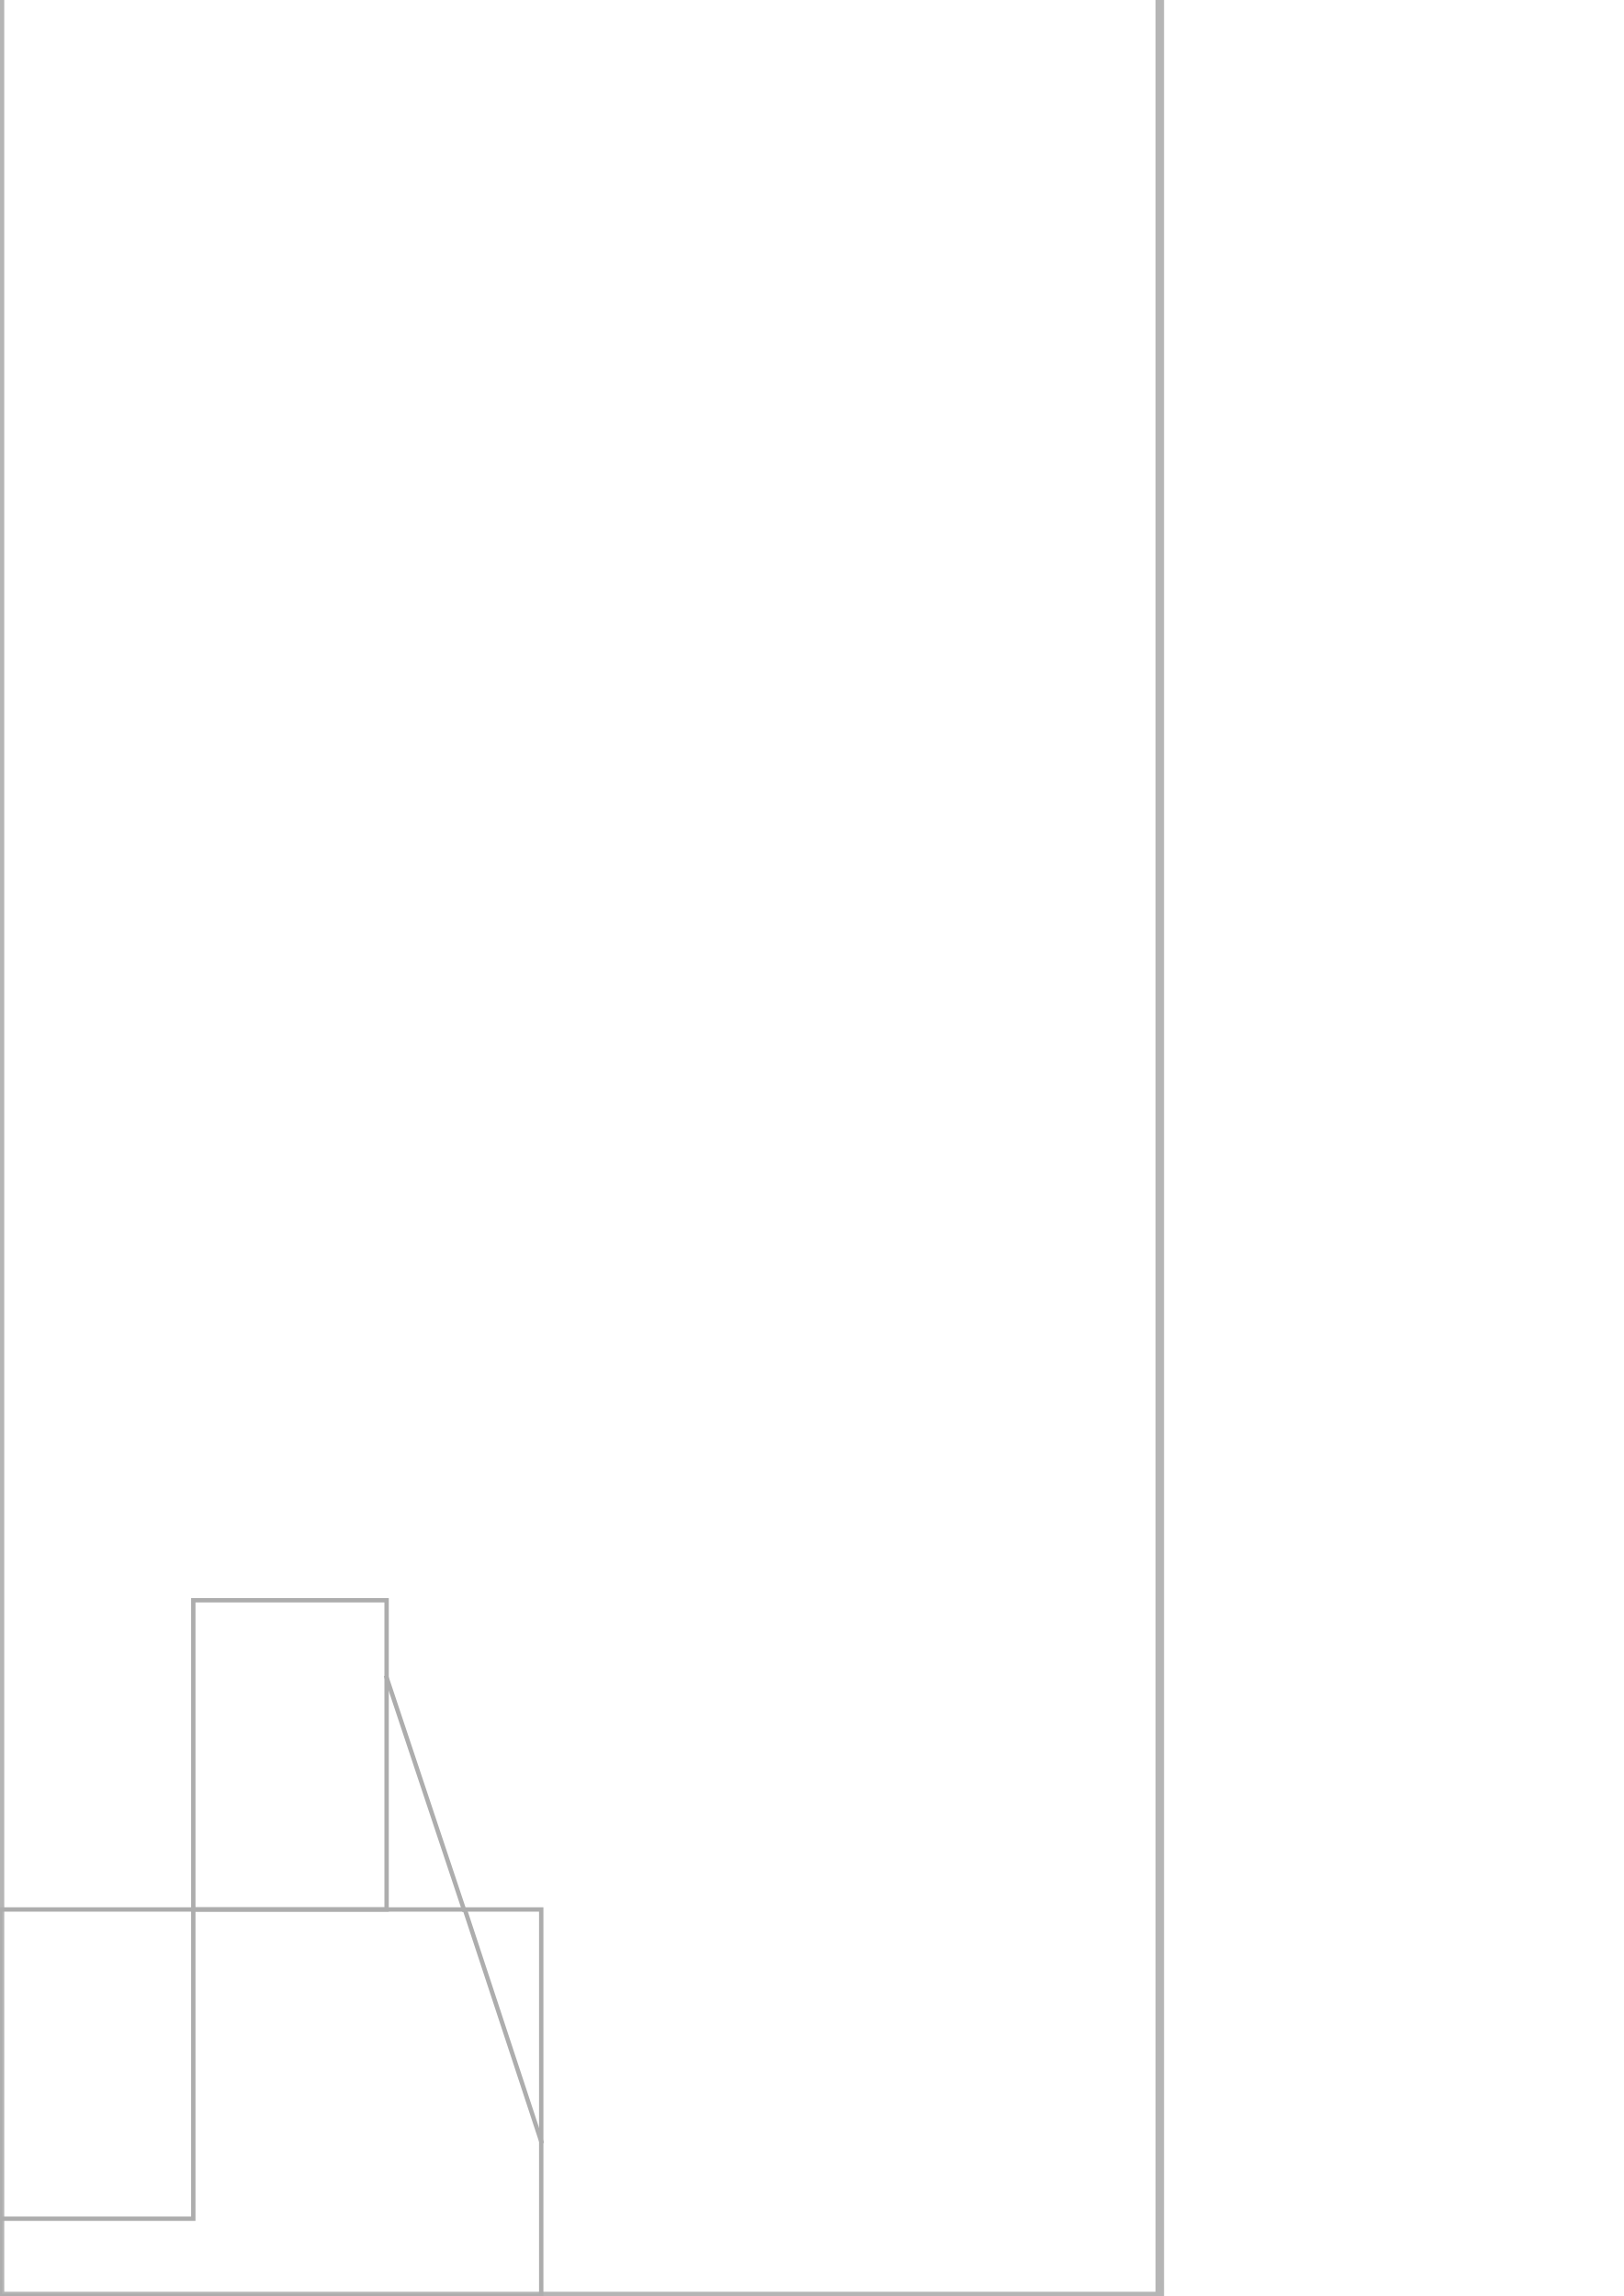
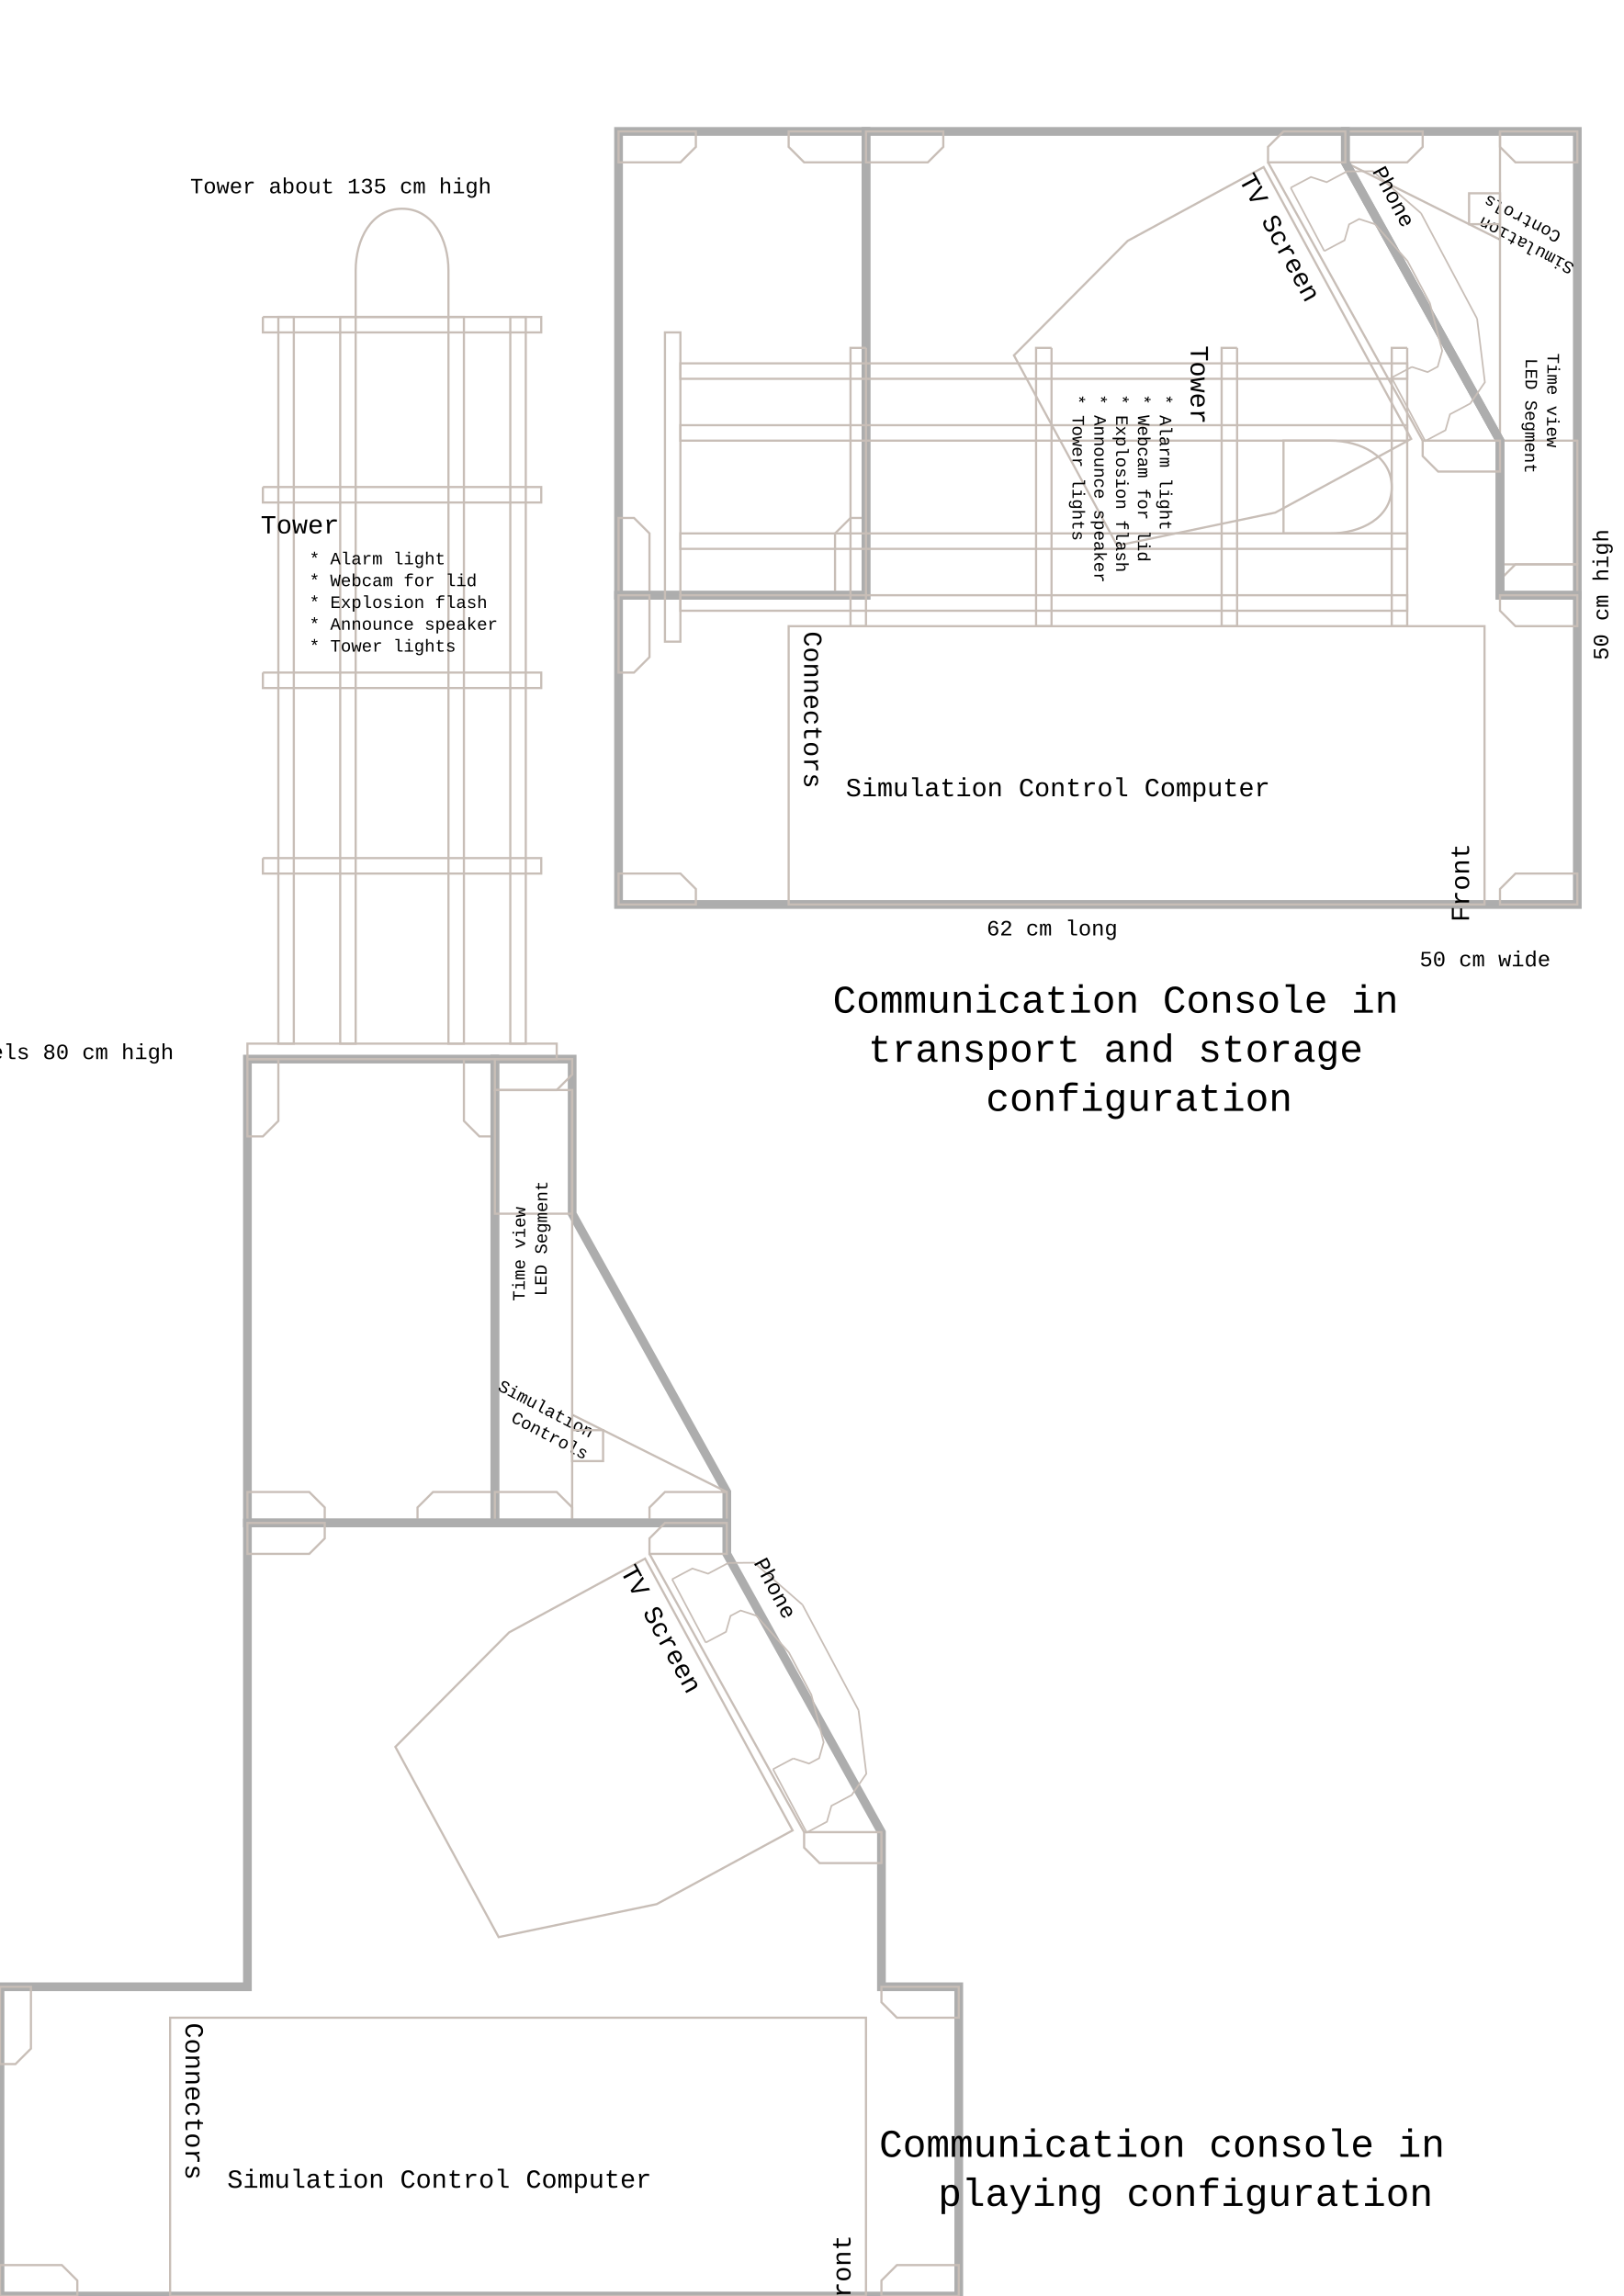
- <svg xmlns="http://www.w3.org/2000/svg" version="1.1" id="svg2" height="1052.362" width="744.094">
+ <svg xmlns="http://www.w3.org/2000/svg" xmlns:xlink="http://www.w3.org/1999/xlink" width="744.094" height="1052.362" id="svg2" version="1.1">
  <defs id="defs4">
    </defs>
  <g id="layer1" style="display:inline">
-     <g id="g3808">
-       <path style="color:#000000;fill:none;stroke:#b5b5b5;stroke-width:3.898;stroke-linecap:butt;stroke-linejoin:miter;stroke-miterlimit:4;stroke-opacity:1;stroke-dasharray:none;stroke-dashoffset:0;marker:none;visibility:visible;display:inline;overflow:visible;enable-background:accumulate" d="M 531.496,1052.362 0,1052.362 0,-10.63 l 531.496,0 0,1062.992" id="path3806" />
+     <g id="g5178" transform="matrix(0,-1,1,0,-798.8088,872.7912)" style="display:inline" />
+     <g id="g4344" transform="translate(467.7165,7.0266362e-6)">
+       <g transform="translate(-382.6771,-425.1969)" id="g3009">
+         <path style="color:#000000;fill:none;stroke:#adadad;stroke-width:4;stroke-linecap:square;stroke-linejoin:miter;stroke-miterlimit:4;stroke-opacity:1;stroke-dasharray:none;stroke-dashoffset:0;marker:none;visibility:visible;display:inline;overflow:visible;enable-background:accumulate" d="m 311.811,698.031 0,-212.598 -113.386,0 0,212.598 z" id="path3944" />
+         <use x="0" y="0" xlink:href="#g3027-5" id="use3156-2" transform="matrix(-1,0,0,1,800.7873,-141.7323)" width="744.094" height="1052.362" style="display:inline" />
+         <use height="1052.362" width="744.094" transform="matrix(0,-1,1,0,-287.0079,896.4566)" id="use3227" xlink:href="#use3156-2" y="0" x="0" />
+         <use height="1052.362" width="744.094" transform="matrix(-1,0,0,1,510.2361,5.699435e-7)" id="use3231" xlink:href="#use3156-2" y="0" x="0" />
+         <use height="1052.362" width="744.094" transform="matrix(0,-1,-1,0,797.244,896.4566)" id="use3233" xlink:href="#use3156-2" y="0" x="0" />
+       </g>
+       <g transform="translate(-382.6771,-425.1968)" id="g3012">
+         <path style="color:#000000;fill:none;stroke:#adadad;stroke-width:4;stroke-linecap:square;stroke-linejoin:miter;stroke-miterlimit:4;stroke-opacity:1;stroke-dasharray:none;stroke-dashoffset:0;marker:none;visibility:visible;display:inline;overflow:visible;enable-background:accumulate" d="m 637.795,485.433 -106.299,0 0,14.173 70.866,127.559 2e-5,70.866 35.433,0 5e-5,-149.836 z" id="path3952" />
+         <g transform="matrix(0,-1,-1,0,1123.228,1123.228)" id="g3027">
+           <path style="color:#000000;fill:none;stroke:#c8beb7;stroke-width:1px;stroke-linecap:butt;stroke-linejoin:miter;stroke-miterlimit:4;stroke-opacity:1;stroke-dasharray:none;stroke-dashoffset:0;marker:none;visibility:visible;display:inline;overflow:visible;enable-background:accumulate" d="m 623.622,485.433 14.173,0 0,35.433 -7.087,0 -7.087,-7.087 z" id="path3025" />
+         </g>
+         <use height="1052.362" width="744.094" transform="matrix(-1,0,0,1,1169.291,2.875892e-5)" id="use3037" xlink:href="#g3027" y="0" x="0" />
+         <use height="1052.362" width="744.094" transform="matrix(1,0,0,-1,-2.2330709e-5,1183.465)" id="use3039" xlink:href="#g3027" y="0" x="0" />
+         <text id="text3047" y="636.583" x="615.536" style="font-size:8px;font-style:normal;font-variant:normal;font-weight:normal;font-stretch:normal;text-align:center;line-height:125%;letter-spacing:0px;word-spacing:0px;text-anchor:middle;fill:#000000;fill-opacity:1;stroke:none;font-family:Courier New;-inkscape-font-specification:Courier New" xml:space="preserve">
+           <tspan y="636.583" x="615.536" id="tspan3049" />
+         </text>
+         <g transform="translate(-5.2330709e-5,21.25986)" id="g3071">
+           <path style="color:#000000;fill:none;stroke:#c8beb7;stroke-width:1px;stroke-linecap:butt;stroke-linejoin:miter;stroke-miterlimit:4;stroke-opacity:1;stroke-dasharray:none;stroke-dashoffset:0;marker:none;visibility:visible;display:inline;overflow:visible;enable-background:accumulate" d="m 637.795,662.598 -35.433,0 0,-56.693 35.433,0 0,56.693" id="path3045" />
+           <text xml:space="preserve" style="font-size:12px;font-style:normal;font-variant:normal;font-weight:normal;font-stretch:normal;text-align:center;line-height:125%;letter-spacing:0px;word-spacing:0px;text-anchor:middle;fill:#000000;fill-opacity:1;stroke:none;font-family:Courier New;-inkscape-font-specification:Courier New" x="629.308" y="-628.61" id="text3051" transform="matrix(-0.00789534,0.9999688,-0.9999688,-0.00789534,0,0)">
+             <tspan id="tspan3053" x="629.308" y="-628.61" style="font-size:8px">Time view</tspan>
+             <tspan x="629.308" y="-618.61" id="tspan3055" style="font-size:8px">LED Segment</tspan>
+           </text>
+         </g>
+         <g id="g3083">
+           <path style="color:#000000;fill:none;stroke:#c8beb7;stroke-width:1px;stroke-linecap:butt;stroke-linejoin:miter;stroke-miterlimit:4;stroke-opacity:1;stroke-dasharray:none;stroke-dashoffset:0;marker:none;visibility:visible;display:inline;overflow:visible;enable-background:accumulate" d="m 531.496,499.606 70.866,35.433" id="path3043" />
+           <text xml:space="preserve" style="font-size:12px;font-style:normal;font-variant:normal;font-weight:normal;font-stretch:normal;text-align:center;line-height:125%;letter-spacing:0px;word-spacing:0px;text-anchor:middle;fill:#000000;fill-opacity:1;stroke:none;font-family:Courier New;-inkscape-font-specification:Courier New" x="-746.38" y="-190.735" id="text3077" transform="matrix(-0.8870465,-0.4616801,0.4616801,-0.8870465,0,0)">
+             <tspan id="tspan3079" x="-746.38" y="-190.735" style="font-size:8px">Simulation</tspan>
+             <tspan x="-746.38" y="-180.735" id="tspan3081" style="font-size:8px">Controls</tspan>
+           </text>
+         </g>
+         <path id="path3093" d="m 602.362,513.78 -14.173,0 0,14.173 14.173,10e-6 z" style="color:#000000;fill:none;stroke:#c8beb7;stroke-width:1px;stroke-linecap:butt;stroke-linejoin:miter;stroke-miterlimit:4;stroke-opacity:1;stroke-dasharray:none;stroke-dashoffset:0;marker:none;visibility:visible;display:inline;overflow:visible;enable-background:accumulate" />
+         <path id="path3095" d="m 602.362,683.858 0,-198.425" style="color:#000000;fill:none;stroke:#c8beb7;stroke-width:1px;stroke-linecap:butt;stroke-linejoin:miter;stroke-miterlimit:4;stroke-opacity:1;stroke-dasharray:none;stroke-dashoffset:0;marker:none;visibility:visible;display:inline;overflow:visible;enable-background:accumulate" />
+       </g>
+       <g transform="translate(-382.6771,-425.1969)" id="g3170">
+         <path style="color:#000000;fill:none;stroke:#adadad;stroke-width:4;stroke-linecap:square;stroke-linejoin:miter;stroke-miterlimit:4;stroke-opacity:1;stroke-dasharray:none;stroke-dashoffset:0;marker:none;visibility:visible;display:inline;overflow:visible;enable-background:accumulate" d="m 637.795,839.764 -439.37,2e-5 0,-141.732 113.386,0 0,-212.598 219.685,-2e-5 0,14.173 70.866,127.559 2e-5,47.465 -10e-6,23.402 35.433,0 z" id="path3938" />
+         <g style="display:inline" id="g3027-5" transform="matrix(0,-1,-1,0,1087.795,1264.961)">
+           <path id="path3025-4" d="m 623.622,485.433 14.173,0 0,35.433 -7.087,0 -7.087,-7.087 z" style="color:#000000;fill:none;stroke:#c8beb7;stroke-width:1px;stroke-linecap:butt;stroke-linejoin:miter;stroke-miterlimit:4;stroke-opacity:1;stroke-dasharray:none;stroke-dashoffset:0;marker:none;visibility:visible;display:inline;overflow:visible;enable-background:accumulate" />
+         </g>
+         <use x="0" y="0" xlink:href="#g3027-5" id="use3156" transform="matrix(1,0,0,-1,-70.86601,1126.772)" width="744.094" height="1052.362" />
+         <use x="0" y="0" xlink:href="#g3027-5" id="use3158" transform="translate(35.43308,70.86614)" width="744.094" height="1052.362" />
+         <use x="0" y="0" xlink:href="#g3027-5" id="use3160" transform="matrix(1,0,0,-1,35.43317,1466.929)" width="744.094" height="1052.362" />
+         <use x="0" y="0" xlink:href="#g3027-5" id="use3162" transform="matrix(-1,0,0,-1,800.7873,1466.929)" width="744.094" height="1052.362" />
+         <use x="0" y="0" xlink:href="#g3027-5" id="use3164" transform="matrix(0,-1,1,0,-428.7402,1300.394)" width="744.094" height="1052.362" />
+         <use x="0" y="0" xlink:href="#g3027-5" id="use3168" transform="matrix(-1,0,0,1,914.1731,-141.7323)" width="744.094" height="1052.362" />
+         <path transform="translate(2.2047244e-6,4.1732278e-6)" id="path3181" d="m 496.063,499.606 70.866,127.559" style="color:#000000;fill:none;stroke:#c8beb7;stroke-width:1px;stroke-linecap:butt;stroke-linejoin:miter;stroke-miterlimit:4;stroke-opacity:1;stroke-dasharray:none;stroke-dashoffset:0;marker:none;visibility:visible;display:inline;overflow:visible;enable-background:accumulate" />
+         <g transform="matrix(0.8788944,-0.4770164,0.4770164,0.8788944,-207.3089,249.4865)" id="g3191">
+           <path style="color:#000000;fill:none;stroke:#c8beb7;stroke-width:1px;stroke-linecap:butt;stroke-linejoin:miter;stroke-miterlimit:4;stroke-opacity:1;stroke-dasharray:none;stroke-dashoffset:0;marker:none;visibility:visible;display:inline;overflow:visible;enable-background:accumulate" d="m 354.331,577.559 70.866,-21.26 70.866,0 0,141.732 -70.866,0 -70.866,-21.26 z" id="path3185" transform="translate(2.2047244e-6,4.1732278e-6)" />
+           <text xml:space="preserve" style="font-size:12px;font-style:normal;font-variant:normal;font-weight:normal;font-stretch:normal;text-align:center;line-height:125%;letter-spacing:0px;word-spacing:0px;text-anchor:middle;fill:#000000;fill-opacity:1;stroke:none;font-family:Courier New;-inkscape-font-specification:Courier New" x="627.739" y="-483.266" id="text3187" transform="matrix(0,1,-1,0,0,0)">
+             <tspan id="tspan3189" x="627.739" y="-483.266">TV Screen</tspan>
+           </text>
+           <g style="display:inline" id="g4516" transform="matrix(0.5280586,0.8492079,-0.8492079,0.5280586,626.9928,-63.84551)">
+             <path id="path4480" d="m 472.946,440.759 27.748,17.597" style="color:#000000;fill:none;stroke:#c8beb7;stroke-width:0.757px;stroke-linecap:butt;stroke-linejoin:miter;stroke-miterlimit:4;stroke-opacity:1;stroke-dasharray:none;stroke-dashoffset:0;marker:none;visibility:visible;display:inline;overflow:visible;enable-background:accumulate" />
+             <path id="path4482" d="m 500.694,458.356 5.627,-8.872 -1.811,-7.369 2.813,-4.436 7.438,-1.503 21.312,7.295 18.499,11.732 15.685,16.168 1.811,7.369 -2.813,4.436 -7.438,1.503" style="color:#000000;fill:none;stroke:#c8beb7;stroke-width:0.757px;stroke-linecap:butt;stroke-linejoin:miter;stroke-miterlimit:4;stroke-opacity:1;stroke-dasharray:none;stroke-dashoffset:0;marker:none;visibility:visible;display:inline;overflow:visible;enable-background:accumulate" />
+             <path id="path4484" d="m 561.816,484.678 -5.627,8.872" style="color:#000000;fill:none;stroke:#c8beb7;stroke-width:0.757px;stroke-linecap:butt;stroke-linejoin:miter;stroke-miterlimit:4;stroke-opacity:1;stroke-dasharray:none;stroke-dashoffset:0;marker:none;visibility:visible;display:inline;overflow:visible;enable-background:accumulate" />
+             <path id="path4488" d="m 556.19,493.551 27.748,17.597 5.627,-8.872 -1.811,-7.369 5.627,-8.872 1.002,-11.805 -17.497,-23.537" style="color:#000000;fill:none;stroke:#c8beb7;stroke-width:0.757px;stroke-linecap:butt;stroke-linejoin:miter;stroke-miterlimit:4;stroke-opacity:1;stroke-dasharray:none;stroke-dashoffset:0;marker:none;visibility:visible;display:inline;overflow:visible;enable-background:accumulate" />
+             <path id="path4490" d="M 576.885,450.693 530.638,421.364" style="color:#000000;fill:none;stroke:#c8beb7;stroke-width:0.757px;stroke-linecap:butt;stroke-linejoin:miter;stroke-miterlimit:4;stroke-opacity:1;stroke-dasharray:none;stroke-dashoffset:0;marker:none;visibility:visible;display:inline;overflow:visible;enable-background:accumulate" />
+             <path id="path4492" d="m 530.638,421.364 -28.75,-5.792 -10.251,5.939 -5.627,8.872 -7.438,1.503 -5.627,8.872" style="color:#000000;fill:none;stroke:#c8beb7;stroke-width:0.757px;stroke-linecap:butt;stroke-linejoin:miter;stroke-miterlimit:4;stroke-opacity:1;stroke-dasharray:none;stroke-dashoffset:0;marker:none;visibility:visible;display:inline;overflow:visible;enable-background:accumulate" />
+             <text transform="matrix(0.8444936,0.5355656,-0.5355656,0.8444936,0,0)" id="text4502" y="82.439" x="700.219" style="font-size:10px;font-style:normal;font-variant:normal;font-weight:normal;font-stretch:normal;text-align:center;line-height:125%;letter-spacing:0px;word-spacing:0px;text-anchor:middle;fill:#000000;fill-opacity:1;stroke:none;font-family:Courier New;-inkscape-font-specification:Courier New" xml:space="preserve">
+               <tspan y="82.439" x="700.219" id="tspan4504">Phone</tspan>
+             </text>
+           </g>
+         </g>
+         <g transform="translate(-7.086663,21.25984)" id="g3251">
+           <path style="color:#000000;fill:none;stroke:#c8beb7;stroke-width:1px;stroke-linecap:butt;stroke-linejoin:miter;stroke-miterlimit:4;stroke-opacity:1;stroke-dasharray:none;stroke-dashoffset:0;marker:none;visibility:visible;display:inline;overflow:visible;enable-background:accumulate" d="m 602.362,818.504 -10e-6,-127.559 -318.898,0 0,127.559 z" id="path3237" />
+           <text xml:space="preserve" style="font-size:12px;font-style:normal;font-variant:normal;font-weight:normal;font-stretch:normal;text-align:center;line-height:125%;letter-spacing:0px;word-spacing:0px;text-anchor:middle;fill:#000000;fill-opacity:1;stroke:none;font-family:Courier New;-inkscape-font-specification:Courier New" x="446.457" y="768.898" id="text3239">
+             <tspan id="tspan3241" x="446.457" y="768.898">Simulation Control Computer</tspan>
+           </text>
+           <text xml:space="preserve" style="font-size:12px;font-style:normal;font-variant:normal;font-weight:normal;font-stretch:normal;text-align:center;line-height:125%;letter-spacing:0px;word-spacing:0px;text-anchor:middle;fill:#000000;fill-opacity:1;stroke:none;font-family:Courier New;-inkscape-font-specification:Courier New" x="768.898" y="-290.551" id="text3243" transform="matrix(0,1,-1,0,0,0)">
+             <tspan id="tspan3245" x="768.898" y="-290.551">Connectors</tspan>
+           </text>
+           <text xml:space="preserve" style="font-size:12px;font-style:normal;font-variant:normal;font-weight:normal;font-stretch:normal;text-align:center;line-height:125%;letter-spacing:0px;word-spacing:0px;text-anchor:middle;fill:#000000;fill-opacity:1;stroke:none;font-family:Courier New;-inkscape-font-specification:Courier New" x="-768.898" y="595.276" id="text3247" transform="matrix(0,-1,1,0,0,0)">
+             <tspan id="tspan3249" x="-768.898" y="595.276">Front</tspan>
+           </text>
+         </g>
+       </g>
+       <g id="g3284" style="display:inline" transform="matrix(0,-1,1,0,-669.685,421.6535)">
+         <g id="g3264">
+           <path id="path3262" d="m 255.118,846.85 0,-333.071 -7.087,-3e-5 0,333.071 z" style="color:#000000;fill:none;stroke:#c8beb7;stroke-width:1px;stroke-linecap:butt;stroke-linejoin:miter;stroke-miterlimit:4;stroke-opacity:1;stroke-dasharray:none;stroke-dashoffset:0;marker:none;visibility:visible;display:inline;overflow:visible;enable-background:accumulate" />
+         </g>
+         <use x="0" y="0" xlink:href="#g3264" id="use3267" transform="translate(-106.2992,-3.6711676e-5)" width="744.094" height="1052.362" />
+         <use x="0" y="0" xlink:href="#use3267" id="use3269" transform="translate(28.34646,0)" width="744.094" height="1052.362" />
+         <use x="0" y="0" xlink:href="#g3264" id="use3271" transform="translate(-28.34646,-3.6711676e-5)" width="744.094" height="1052.362" />
+         <g id="use3278" transform="translate(3.5245448e-6,148.8189)">
+           <path id="path3520" d="m 262.205,698.031 0,-7.087 -127.559,-2e-5 0,7.087 127.559,2e-5" style="color:#000000;fill:none;stroke:#c8beb7;stroke-width:1px;stroke-linecap:butt;stroke-linejoin:miter;stroke-miterlimit:4;stroke-opacity:1;stroke-dasharray:none;stroke-dashoffset:0;marker:none;visibility:visible;display:inline;overflow:visible;enable-background:accumulate" />
+         </g>
+         <use x="0" y="0" xlink:href="#use3278" id="use3280" transform="translate(1.488189e-5,-77.95274)" width="744.094" height="1052.362" />
+         <g transform="matrix(-1,0,0,-1,411.0236,1417.323)" id="g3436">
+           <text xml:space="preserve" style="font-size:12px;font-style:normal;font-variant:normal;font-weight:normal;font-stretch:normal;text-align:center;line-height:125%;letter-spacing:0px;word-spacing:0px;text-anchor:middle;fill:#000000;fill-opacity:1;stroke:none;font-family:Courier New;-inkscape-font-specification:Courier New" x="212.598" y="669.685" id="text3416">
+             <tspan id="tspan3418" x="212.598" y="669.685">Tower</tspan>
+             <tspan x="212.598" y="684.685" id="tspan3420" />
+           </text>
+           <text xml:space="preserve" style="font-size:12px;font-style:normal;font-variant:normal;font-weight:normal;font-stretch:normal;text-align:start;line-height:125%;letter-spacing:0px;word-spacing:0px;text-anchor:start;fill:#000000;fill-opacity:1;stroke:none;font-family:Courier New;-inkscape-font-specification:Courier New" x="170.079" y="683.858" id="text3424">
+             <tspan id="tspan3426" x="170.079" y="683.858" style="font-size:8px">* Alarm light</tspan>
+             <tspan x="170.079" y="693.858" id="tspan3428" style="font-size:8px">* Webcam for lid</tspan>
+             <tspan x="170.079" y="703.858" id="tspan3430" style="font-size:8px">* Explosion flash</tspan>
+             <tspan x="170.079" y="713.858" id="tspan3432" style="font-size:8px">* Announce speaker</tspan>
+             <tspan x="170.079" y="723.858" id="tspan3434" style="font-size:8px">* Tower lights</tspan>
+           </text>
+         </g>
+         <use height="1052.362" width="744.094" transform="translate(-1.488189e-5,-170.0788)" id="use3473" xlink:href="#use3280" y="0" x="0" />
+         <use height="1052.362" width="744.094" transform="translate(0,85.03937)" id="use3475" xlink:href="#use3473" y="0" x="0" />
+         <g transform="translate(1.488189e-5,-184.252)" id="use3276-2" style="display:inline">
+           <path style="color:#000000;fill:none;stroke:#c8beb7;stroke-width:1px;stroke-linecap:butt;stroke-linejoin:miter;stroke-miterlimit:4;stroke-opacity:1;stroke-dasharray:none;stroke-dashoffset:0;marker:none;visibility:visible;display:inline;overflow:visible;enable-background:accumulate" d="m 269.291,690.945 -141.732,0 0,7.087 141.732,0 z" id="path3414-6" />
+         </g>
+       </g>
+       <path id="path3370" d="m 120.472,244.488 0,-42.52 21.26,0 c 14.173,0 28.346,7.087 28.346,21.26 0,14.173 -14.173,21.26 -28.346,21.26 z" style="color:#000000;fill:none;stroke:#c8beb7;stroke-width:1px;stroke-linecap:butt;stroke-linejoin:miter;stroke-miterlimit:4;stroke-opacity:1;stroke-dasharray:none;stroke-dashoffset:0;marker:none;visibility:visible;display:inline;overflow:visible;enable-background:accumulate" />
+       <text id="text4322" y="464.173" x="92.126" style="font-size:18px;font-style:normal;font-variant:normal;font-weight:normal;font-stretch:normal;text-align:center;line-height:125%;letter-spacing:0px;word-spacing:0px;text-anchor:middle;fill:#000000;fill-opacity:1;stroke:none;font-family:Courier New;-inkscape-font-specification:Courier New" xml:space="preserve">
+         <tspan id="tspan4330" y="464.173" x="92.126">Communication Console in</tspan>
+         <tspan y="486.673" x="92.126" id="tspan4435">transport and storage</tspan>
+         <tspan id="tspan4332" y="509.173" x="92.126">configuration</tspan>
+       </text>
+       <text xml:space="preserve" style="font-size:10px;font-style:normal;font-variant:normal;font-weight:normal;font-stretch:normal;text-align:center;line-height:125%;letter-spacing:0px;word-spacing:0px;text-anchor:middle;fill:#000000;fill-opacity:1;stroke:none;font-family:Courier New;-inkscape-font-specification:Courier New" x="35.433" y="428.74" id="text4441">
+         <tspan id="tspan4443" x="35.433" y="428.74">62 cm long</tspan>
+       </text>
+       <text xml:space="preserve" style="font-size:10px;font-style:normal;font-variant:normal;font-weight:normal;font-stretch:normal;text-align:center;line-height:125%;letter-spacing:0px;word-spacing:0px;text-anchor:middle;fill:#000000;fill-opacity:1;stroke:none;font-family:Courier New;-inkscape-font-specification:Courier New" x="-251.575" y="269.291" id="text4445" transform="matrix(0,-1,1,0,0,0)">
+         <tspan id="tspan4447" x="-251.575" y="269.291">50 cm high</tspan>
+       </text>
+       <text xml:space="preserve" style="font-size:10px;font-style:normal;font-variant:normal;font-weight:normal;font-stretch:normal;text-align:center;line-height:125%;letter-spacing:0px;word-spacing:0px;text-anchor:middle;fill:#000000;fill-opacity:1;stroke:none;font-family:Courier New;-inkscape-font-specification:Courier New" x="-290.551" y="88.583" id="text4449">
+         <tspan id="tspan4451" x="-290.551" y="88.583">Tower about 135 cm high</tspan>
+       </text>
+       <text xml:space="preserve" style="font-size:10px;font-style:normal;font-variant:normal;font-weight:normal;font-stretch:normal;text-align:center;line-height:125%;letter-spacing:0px;word-spacing:0px;text-anchor:middle;fill:#000000;fill-opacity:1;stroke:none;font-family:Courier New;-inkscape-font-specification:Courier New" x="-418.11" y="485.433" id="text4453">
+         <tspan id="tspan4455" x="-418.11" y="485.433">Panels 80 cm high</tspan>
+       </text>
+       <text xml:space="preserve" style="font-size:10px;font-style:normal;font-variant:normal;font-weight:normal;font-stretch:normal;text-align:center;line-height:125%;letter-spacing:0px;word-spacing:0px;text-anchor:middle;fill:#000000;fill-opacity:1;stroke:none;font-family:Courier New;-inkscape-font-specification:Courier New" x="233.858" y="442.913" id="text4457">
+         <tspan id="tspan4459" x="233.858" y="442.913">50 cm wide</tspan>
+       </text>
    </g>
-     <g id="g5178" transform="matrix(0,-1,1,0,-798.8088,872.7912)" style="display:inline" />
-     <path id="path5115" d="m 492.52,-10.63 -60.236,0" style="color:#000000;fill:none;stroke:#b5b5b5;stroke-width:0.354;stroke-linecap:butt;stroke-linejoin:miter;stroke-miterlimit:4;stroke-opacity:1;stroke-dasharray:none;stroke-dashoffset:0;marker:none;visibility:visible;display:inline;overflow:visible;enable-background:accumulate" />
-     <path id="path5121" d="m 372.047,-10.63 -88.583,0" style="color:#000000;fill:none;stroke:#b5b5b5;stroke-width:0.354;stroke-linecap:butt;stroke-linejoin:miter;stroke-miterlimit:4;stroke-opacity:1;stroke-dasharray:none;stroke-dashoffset:0;marker:none;visibility:visible;display:inline;overflow:visible;enable-background:accumulate" />
-     <path style="color:#000000;fill:none;stroke:#b5b5b5;stroke-width:0.354;stroke-linecap:butt;stroke-linejoin:miter;stroke-miterlimit:4;stroke-opacity:1;stroke-dasharray:none;stroke-dashoffset:0;marker:none;visibility:visible;display:inline;overflow:visible;enable-background:accumulate" d="M 230.315,-10.63 0,-10.63 0,226.772" id="path5127" />
-     <path style="color:#000000;fill:none;stroke:#adadad;stroke-width:2;stroke-linecap:square;stroke-linejoin:miter;stroke-miterlimit:4;stroke-opacity:1;stroke-dasharray:none;stroke-dashoffset:0;marker:none;visibility:visible;display:inline;overflow:visible;enable-background:accumulate" d="m 248.031,875.197 0,177.165 -248.031,0 0,-177.165 248.031,0" id="path3938" />
-     <path style="color:#000000;fill:none;stroke:#adadad;stroke-width:2;stroke-linecap:square;stroke-linejoin:miter;stroke-miterlimit:4;stroke-opacity:1;stroke-dasharray:none;stroke-dashoffset:0;marker:none;visibility:visible;display:inline;overflow:visible;enable-background:accumulate" d="m 0,1016.929 88.583,0 0,-141.732" id="path3944" />
-     <path style="color:#000000;fill:none;stroke:#adadad;stroke-width:2;stroke-linecap:square;stroke-linejoin:miter;stroke-miterlimit:4;stroke-opacity:1;stroke-dasharray:none;stroke-dashoffset:0;marker:none;visibility:visible;display:inline;overflow:visible;enable-background:accumulate" d="m 88.583,875.197 88.583,0 0,-141.732 -88.583,0 0,141.732" id="path3946" />
-     <path style="color:#000000;fill:none;stroke:#adadad;stroke-width:2;stroke-linecap:square;stroke-linejoin:miter;stroke-miterlimit:4;stroke-opacity:1;stroke-dasharray:none;stroke-dashoffset:0;marker:none;visibility:visible;display:inline;overflow:visible;enable-background:accumulate" d="M 213.142,875.585 248.031,981.496" id="path3952" />
-     <path style="color:#000000;fill:none;stroke:#adadad;stroke-width:2;stroke-linecap:square;stroke-linejoin:miter;stroke-miterlimit:4;stroke-opacity:1;stroke-dasharray:none;stroke-dashoffset:0;marker:none;visibility:visible;display:inline;overflow:visible;enable-background:accumulate" d="M 212.598,875.197 177.165,768.898" id="path3954" />
+     <g id="g4423" transform="translate(-198.4251,70.86614)">
+       <use height="1052.362" width="744.094" transform="matrix(-1,0,0,-1,240.9449,687.4016)" id="use3015" xlink:href="#g3009" y="0" x="0" />
+       <use height="1052.362" width="744.094" transform="matrix(-1,0,0,-1,680.3149,687.4016)" id="use3017" xlink:href="#g3012" y="0" x="0" />
+       <use height="1052.362" width="744.094" transform="matrix(0,-1,1,0,159.4489,251.5748)" id="use3368" xlink:href="#g3284" y="0" x="0" />
+       <use height="1052.362" width="744.094" transform="matrix(0,-1,1,0,159.4488,194.8819)" id="use3544" xlink:href="#path3370" y="0" x="0" />
+       <use height="1052.362" width="744.094" transform="translate(382.6771,566.9291)" id="use4320" xlink:href="#g3170" y="0" x="0" />
+       <text id="text4334" y="917.716" x="779.527" style="font-size:18px;font-style:normal;font-variant:normal;font-weight:normal;font-stretch:normal;text-align:center;line-height:125%;letter-spacing:0px;word-spacing:0px;text-anchor:middle;fill:#000000;fill-opacity:1;stroke:none;font-family:Courier New;-inkscape-font-specification:Courier New" xml:space="preserve">
+         <tspan id="tspan4342" y="917.716" x="779.527">Communication console in</tspan>
+         <tspan y="940.216" x="779.527" id="tspan4439">playing configuration</tspan>
+       </text>
+     </g>
  </g>
</svg>
